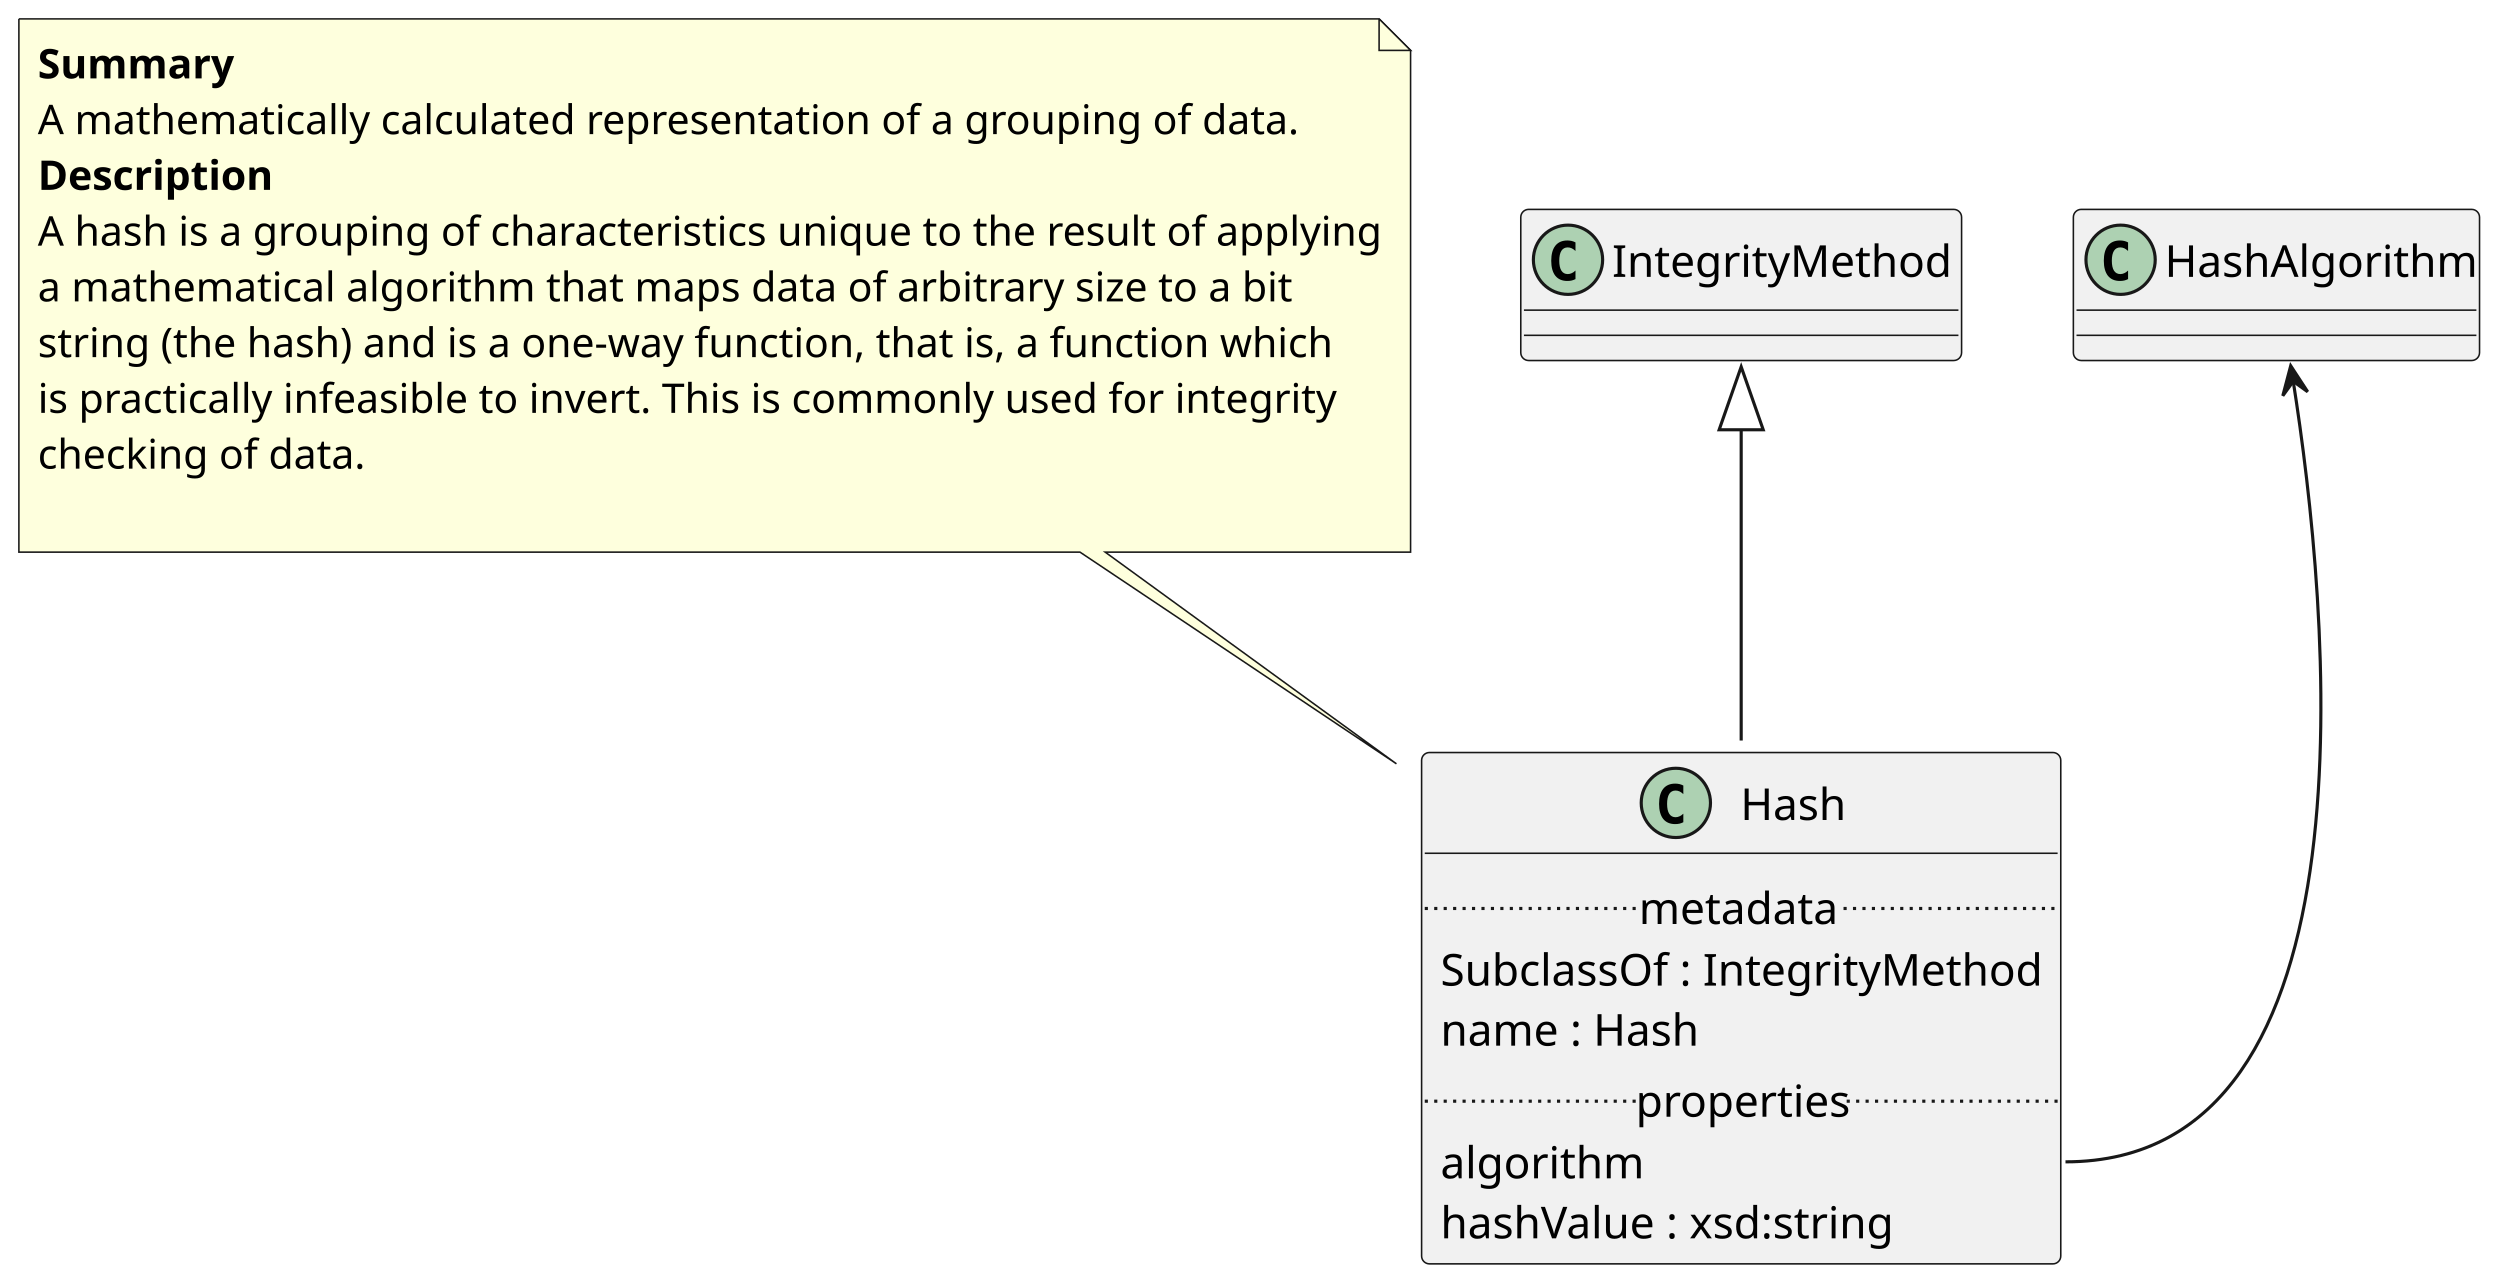
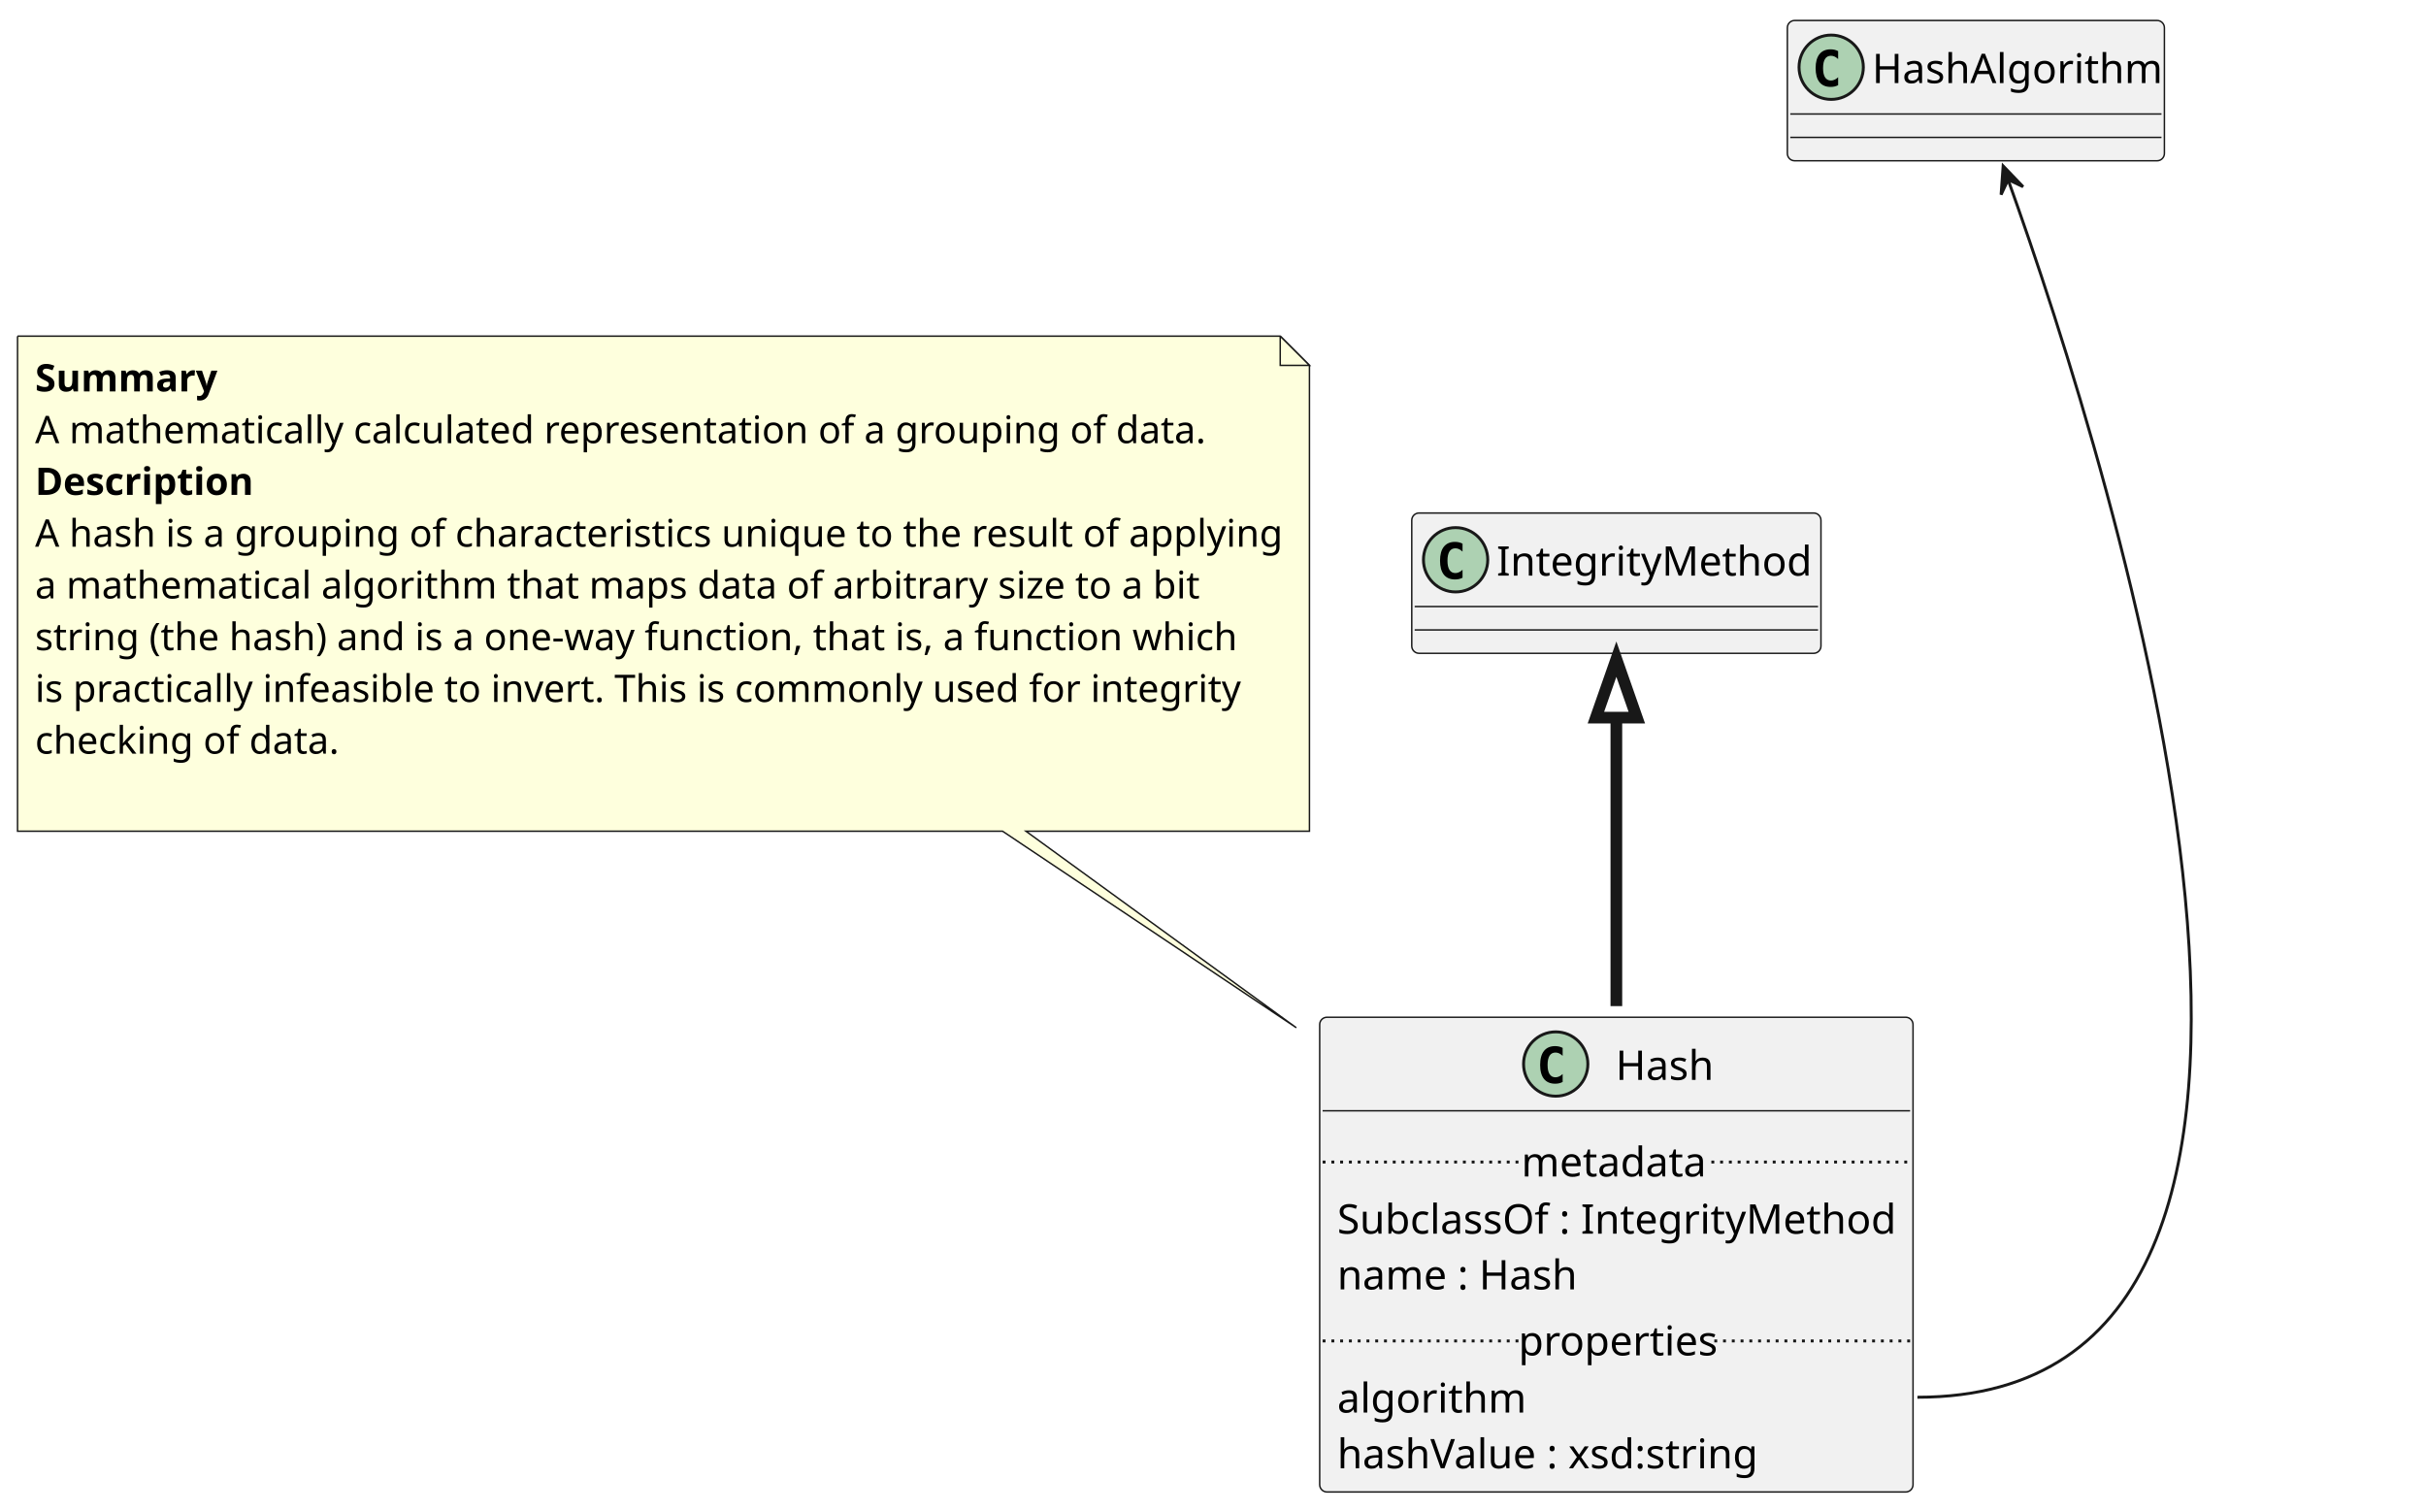
- <svg xmlns="http://www.w3.org/2000/svg" contentStyleType="text/css" height="408px" preserveAspectRatio="none" style="width:794px;height:408px;background:#FFFFFF;" version="1.1" viewBox="0 0 794 408" width="794px" zoomAndPan="magnify">
+ <svg xmlns="http://www.w3.org/2000/svg" contentStyleType="text/css" height="517px" preserveAspectRatio="none" style="width:830px;height:517px;background:#FFFFFF;" version="1.1" viewBox="0 0 830 517" width="830px" zoomAndPan="magnify">
  <defs />
  <g>
    <g id="elem_Hash">
-       <rect codeLine="1" fill="#F1F1F1" height="162.407" id="Hash" rx="2.5" ry="2.5" style="stroke:#181818;stroke-width:0.5;" width="203" x="451.5" y="239" />
-       <ellipse cx="532.25" cy="255" fill="#ADD1B2" rx="11" ry="11" style="stroke:#181818;stroke-width:1.0;" />
-       <path d="M532.047,261.734 Q529.562,261.734 528.234,260.094 Q526.922,258.422 526.922,255.312 Q526.922,252.188 528.234,250.531 Q529.562,248.875 532.047,248.875 Q532.766,248.875 533.422,249.031 Q534.062,249.188 534.625,249.484 L534.625,252.203 Q534.266,251.859 533.969,251.672 Q533.672,251.469 533.406,251.344 Q533.094,251.203 532.781,251.141 Q532.484,251.078 532.172,251.078 Q530.844,251.078 530.156,252.141 Q529.469,253.234 529.469,255.312 Q529.469,257.406 530.156,258.469 Q530.844,259.547 532.172,259.547 Q532.812,259.547 533.406,259.266 Q533.703,259.141 533.984,258.953 Q534.281,258.75 534.625,258.422 L534.625,261.141 Q534.047,261.438 533.406,261.594 Q532.766,261.734 532.047,261.734 Z " fill="#000000" />
-       <text fill="#000000" font-family="sans-serif" font-size="14" lengthAdjust="spacing" textLength="33" x="552.75" y="260.432">Hash</text>
-       <line style="stroke:#181818;stroke-width:0.5;" x1="452.5" x2="653.5" y1="271" y2="271" />
-       <text fill="#000000" font-family="sans-serif" font-size="14" lengthAdjust="spacing" textLength="191" x="457.5" y="313.034">SubclassOf : IntegrityMethod</text>
-       <text fill="#000000" font-family="sans-serif" font-size="14" lengthAdjust="spacing" textLength="81" x="457.5" y="332.102">name : Hash</text>
-       <line style="stroke:#181818;stroke-width:1.0;stroke-dasharray:1.0,2.0;" x1="452.5" x2="520.5" y1="288.534" y2="288.534" />
-       <text fill="#000000" font-family="sans-serif" font-size="14" lengthAdjust="spacing" textLength="65" x="520.5" y="293.466">metadata</text>
-       <line style="stroke:#181818;stroke-width:1.0;stroke-dasharray:1.0,2.0;" x1="585.5" x2="653.5" y1="288.534" y2="288.534" />
-       <text fill="#000000" font-family="sans-serif" font-size="14" lengthAdjust="spacing" textLength="63" x="457.5" y="374.238">algorithm</text>
-       <text fill="#000000" font-family="sans-serif" font-size="14" lengthAdjust="spacing" textLength="139" x="457.5" y="393.305">hashValue : xsd:string</text>
-       <line style="stroke:#181818;stroke-width:1.0;stroke-dasharray:1.0,2.0;" x1="452.5" x2="519.5" y1="349.738" y2="349.738" />
-       <text fill="#000000" font-family="sans-serif" font-size="14" lengthAdjust="spacing" textLength="67" x="519.5" y="354.67">properties</text>
-       <line style="stroke:#181818;stroke-width:1.0;stroke-dasharray:1.0,2.0;" x1="586.5" x2="653.5" y1="349.738" y2="349.738" />
+       <rect codeLine="1" fill="#F1F1F1" height="162.407" id="Hash" rx="2.5" ry="2.5" style="stroke:#181818;stroke-width:0.5;" width="203" x="451.5" y="348" />
+       <ellipse cx="532.25" cy="364" fill="#ADD1B2" rx="11" ry="11" style="stroke:#181818;stroke-width:1.0;" />
+       <path d="M532.047,370.734 Q529.562,370.734 528.234,369.094 Q526.922,367.422 526.922,364.312 Q526.922,361.188 528.234,359.531 Q529.562,357.875 532.047,357.875 Q532.766,357.875 533.422,358.031 Q534.062,358.188 534.625,358.484 L534.625,361.203 Q534.266,360.859 533.969,360.672 Q533.672,360.469 533.406,360.344 Q533.094,360.203 532.781,360.141 Q532.484,360.078 532.172,360.078 Q530.844,360.078 530.156,361.141 Q529.469,362.234 529.469,364.312 Q529.469,366.406 530.156,367.469 Q530.844,368.547 532.172,368.547 Q532.812,368.547 533.406,368.266 Q533.703,368.141 533.984,367.953 Q534.281,367.75 534.625,367.422 L534.625,370.141 Q534.047,370.438 533.406,370.594 Q532.766,370.734 532.047,370.734 Z " fill="#000000" />
+       <text fill="#000000" font-family="sans-serif" font-size="14" lengthAdjust="spacing" textLength="33" x="552.75" y="369.432">Hash</text>
+       <line style="stroke:#181818;stroke-width:0.5;" x1="452.5" x2="653.5" y1="380" y2="380" />
+       <text fill="#000000" font-family="sans-serif" font-size="14" lengthAdjust="spacing" textLength="191" x="457.5" y="422.034">SubclassOf : IntegrityMethod</text>
+       <text fill="#000000" font-family="sans-serif" font-size="14" lengthAdjust="spacing" textLength="81" x="457.5" y="441.102">name : Hash</text>
+       <line style="stroke:#181818;stroke-width:1.0;stroke-dasharray:1.0,2.0;" x1="452.5" x2="520.5" y1="397.534" y2="397.534" />
+       <text fill="#000000" font-family="sans-serif" font-size="14" lengthAdjust="spacing" textLength="65" x="520.5" y="402.466">metadata</text>
+       <line style="stroke:#181818;stroke-width:1.0;stroke-dasharray:1.0,2.0;" x1="585.5" x2="653.5" y1="397.534" y2="397.534" />
+       <text fill="#000000" font-family="sans-serif" font-size="14" lengthAdjust="spacing" textLength="63" x="457.5" y="483.238">algorithm</text>
+       <text fill="#000000" font-family="sans-serif" font-size="14" lengthAdjust="spacing" textLength="139" x="457.5" y="502.305">hashValue : xsd:string</text>
+       <line style="stroke:#181818;stroke-width:1.0;stroke-dasharray:1.0,2.0;" x1="452.5" x2="519.5" y1="458.738" y2="458.738" />
+       <text fill="#000000" font-family="sans-serif" font-size="14" lengthAdjust="spacing" textLength="67" x="519.5" y="463.67">properties</text>
+       <line style="stroke:#181818;stroke-width:1.0;stroke-dasharray:1.0,2.0;" x1="586.5" x2="653.5" y1="458.738" y2="458.738" />
    </g>
    <g id="elem_GMN3">
-       <path d="M6,6 L6,175.354 A0,0 0 0 0 6,175.354 L343,175.354 L443.51,242.59 L351,175.354 L448,175.354 A0,0 0 0 0 448,175.354 L448,16 L438,6 L6,6 A0,0 0 0 0 6,6 " fill="#FEFFDD" style="stroke:#181818;stroke-width:0.5;" />
-       <path d="M438,6 L438,16 L448,16 L438,6 " fill="#FEFFDD" style="stroke:#181818;stroke-width:0.5;" />
-       <text fill="#000000" font-family="sans-serif" font-size="13" font-weight="bold" lengthAdjust="spacing" textLength="62" x="12" y="24.897">Summary</text>
-       <text fill="#000000" font-family="sans-serif" font-size="13" lengthAdjust="spacing" textLength="390" x="12" y="42.603">A mathematically calculated representation of a grouping of data.</text>
-       <text fill="#000000" font-family="sans-serif" font-size="13" font-weight="bold" lengthAdjust="spacing" textLength="81" x="12" y="60.309">Description</text>
-       <text fill="#000000" font-family="sans-serif" font-size="13" lengthAdjust="spacing" textLength="421" x="12" y="78.015">A hash is a grouping of characteristics unique to the result of applying</text>
-       <text fill="#000000" font-family="sans-serif" font-size="13" lengthAdjust="spacing" textLength="381" x="12" y="95.721">a mathematical algorithm that maps data of arbitrary size to a bit</text>
-       <text fill="#000000" font-family="sans-serif" font-size="13" lengthAdjust="spacing" textLength="403" x="12" y="113.427">string (the hash) and is a one-way function, that is, a function which</text>
-       <text fill="#000000" font-family="sans-serif" font-size="13" lengthAdjust="spacing" textLength="407" x="12" y="131.133">is practically infeasible to invert. This is commonly used for integrity</text>
-       <text fill="#000000" font-family="sans-serif" font-size="13" lengthAdjust="spacing" textLength="102" x="12" y="148.839">checking of data.</text>
-       <text fill="#000000" font-family="sans-serif" font-size="13" lengthAdjust="spacing" textLength="3" x="12" y="166.545"> </text>
+       <path d="M6,115 L6,284.354 A0,0 0 0 0 6,284.354 L343,284.354 L443.51,351.59 L351,284.354 L448,284.354 A0,0 0 0 0 448,284.354 L448,125 L438,115 L6,115 A0,0 0 0 0 6,115 " fill="#FEFFDD" style="stroke:#181818;stroke-width:0.5;" />
+       <path d="M438,115 L438,125 L448,125 L438,115 " fill="#FEFFDD" style="stroke:#181818;stroke-width:0.5;" />
+       <text fill="#000000" font-family="sans-serif" font-size="13" font-weight="bold" lengthAdjust="spacing" textLength="62" x="12" y="133.897">Summary</text>
+       <text fill="#000000" font-family="sans-serif" font-size="13" lengthAdjust="spacing" textLength="390" x="12" y="151.603">A mathematically calculated representation of a grouping of data.</text>
+       <text fill="#000000" font-family="sans-serif" font-size="13" font-weight="bold" lengthAdjust="spacing" textLength="81" x="12" y="169.309">Description</text>
+       <text fill="#000000" font-family="sans-serif" font-size="13" lengthAdjust="spacing" textLength="421" x="12" y="187.015">A hash is a grouping of characteristics unique to the result of applying</text>
+       <text fill="#000000" font-family="sans-serif" font-size="13" lengthAdjust="spacing" textLength="381" x="12" y="204.721">a mathematical algorithm that maps data of arbitrary size to a bit</text>
+       <text fill="#000000" font-family="sans-serif" font-size="13" lengthAdjust="spacing" textLength="403" x="12" y="222.427">string (the hash) and is a one-way function, that is, a function which</text>
+       <text fill="#000000" font-family="sans-serif" font-size="13" lengthAdjust="spacing" textLength="407" x="12" y="240.133">is practically infeasible to invert. This is commonly used for integrity</text>
+       <text fill="#000000" font-family="sans-serif" font-size="13" lengthAdjust="spacing" textLength="102" x="12" y="257.839">checking of data.</text>
+       <text fill="#000000" font-family="sans-serif" font-size="13" lengthAdjust="spacing" textLength="3" x="12" y="275.545"> </text>
    </g>
    <g id="elem_IntegrityMethod">
-       <rect fill="#F1F1F1" height="48" id="IntegrityMethod" rx="2.5" ry="2.5" style="stroke:#181818;stroke-width:0.5;" width="140" x="483" y="66.5" />
-       <ellipse cx="498" cy="82.5" fill="#ADD1B2" rx="11" ry="11" style="stroke:#181818;stroke-width:1.0;" />
-       <path d="M497.797,89.234 Q495.312,89.234 493.984,87.594 Q492.672,85.922 492.672,82.812 Q492.672,79.688 493.984,78.031 Q495.312,76.375 497.797,76.375 Q498.516,76.375 499.172,76.531 Q499.812,76.688 500.375,76.984 L500.375,79.703 Q500.016,79.359 499.719,79.172 Q499.422,78.969 499.156,78.844 Q498.844,78.703 498.531,78.641 Q498.234,78.578 497.922,78.578 Q496.594,78.578 495.906,79.641 Q495.219,80.734 495.219,82.812 Q495.219,84.906 495.906,85.969 Q496.594,87.047 497.922,87.047 Q498.562,87.047 499.156,86.766 Q499.453,86.641 499.734,86.453 Q500.031,86.25 500.375,85.922 L500.375,88.641 Q499.797,88.938 499.156,89.094 Q498.516,89.234 497.797,89.234 Z " fill="#000000" />
-       <text fill="#000000" font-family="sans-serif" font-size="14" lengthAdjust="spacing" textLength="108" x="512" y="87.932">IntegrityMethod</text>
-       <line style="stroke:#181818;stroke-width:0.5;" x1="484" x2="622" y1="98.5" y2="98.5" />
-       <line style="stroke:#181818;stroke-width:0.5;" x1="484" x2="622" y1="106.5" y2="106.5" />
+       <rect fill="#F1F1F1" height="48" id="IntegrityMethod" rx="2.5" ry="2.5" style="stroke:#181818;stroke-width:0.5;" width="140" x="483" y="175.5" />
+       <ellipse cx="498" cy="191.5" fill="#ADD1B2" rx="11" ry="11" style="stroke:#181818;stroke-width:1.0;" />
+       <path d="M497.797,198.234 Q495.312,198.234 493.984,196.594 Q492.672,194.922 492.672,191.812 Q492.672,188.688 493.984,187.031 Q495.312,185.375 497.797,185.375 Q498.516,185.375 499.172,185.531 Q499.812,185.688 500.375,185.984 L500.375,188.703 Q500.016,188.359 499.719,188.172 Q499.422,187.969 499.156,187.844 Q498.844,187.703 498.531,187.641 Q498.234,187.578 497.922,187.578 Q496.594,187.578 495.906,188.641 Q495.219,189.734 495.219,191.812 Q495.219,193.906 495.906,194.969 Q496.594,196.047 497.922,196.047 Q498.562,196.047 499.156,195.766 Q499.453,195.641 499.734,195.453 Q500.031,195.25 500.375,194.922 L500.375,197.641 Q499.797,197.938 499.156,198.094 Q498.516,198.234 497.797,198.234 Z " fill="#000000" />
+       <text fill="#000000" font-family="sans-serif" font-size="14" lengthAdjust="spacing" textLength="108" x="512" y="196.932">IntegrityMethod</text>
+       <line style="stroke:#181818;stroke-width:0.5;" x1="484" x2="622" y1="207.5" y2="207.5" />
+       <line style="stroke:#181818;stroke-width:0.5;" x1="484" x2="622" y1="215.5" y2="215.5" />
    </g>
    <g id="elem_HashAlgorithm">
-       <rect fill="#F1F1F1" height="48" id="HashAlgorithm" rx="2.5" ry="2.5" style="stroke:#181818;stroke-width:0.5;" width="129" x="658.5" y="66.5" />
-       <ellipse cx="673.5" cy="82.5" fill="#ADD1B2" rx="11" ry="11" style="stroke:#181818;stroke-width:1.0;" />
-       <path d="M673.297,89.234 Q670.812,89.234 669.484,87.594 Q668.172,85.922 668.172,82.812 Q668.172,79.688 669.484,78.031 Q670.812,76.375 673.297,76.375 Q674.016,76.375 674.672,76.531 Q675.312,76.688 675.875,76.984 L675.875,79.703 Q675.516,79.359 675.219,79.172 Q674.922,78.969 674.656,78.844 Q674.344,78.703 674.031,78.641 Q673.734,78.578 673.422,78.578 Q672.094,78.578 671.406,79.641 Q670.719,80.734 670.719,82.812 Q670.719,84.906 671.406,85.969 Q672.094,87.047 673.422,87.047 Q674.062,87.047 674.656,86.766 Q674.953,86.641 675.234,86.453 Q675.531,86.25 675.875,85.922 L675.875,88.641 Q675.297,88.938 674.656,89.094 Q674.016,89.234 673.297,89.234 Z " fill="#000000" />
-       <text fill="#000000" font-family="sans-serif" font-size="14" lengthAdjust="spacing" textLength="97" x="687.5" y="87.932">HashAlgorithm</text>
-       <line style="stroke:#181818;stroke-width:0.5;" x1="659.5" x2="786.5" y1="98.5" y2="98.5" />
-       <line style="stroke:#181818;stroke-width:0.5;" x1="659.5" x2="786.5" y1="106.5" y2="106.5" />
+       <rect fill="#F1F1F1" height="48" id="HashAlgorithm" rx="2.5" ry="2.5" style="stroke:#181818;stroke-width:0.5;" width="129" x="611.5" y="7" />
+       <ellipse cx="626.5" cy="23" fill="#ADD1B2" rx="11" ry="11" style="stroke:#181818;stroke-width:1.0;" />
+       <path d="M626.297,29.734 Q623.812,29.734 622.484,28.094 Q621.172,26.422 621.172,23.312 Q621.172,20.188 622.484,18.531 Q623.812,16.875 626.297,16.875 Q627.016,16.875 627.672,17.031 Q628.312,17.188 628.875,17.484 L628.875,20.203 Q628.516,19.859 628.219,19.672 Q627.922,19.469 627.656,19.344 Q627.344,19.203 627.031,19.141 Q626.734,19.078 626.422,19.078 Q625.094,19.078 624.406,20.141 Q623.719,21.234 623.719,23.312 Q623.719,25.406 624.406,26.469 Q625.094,27.547 626.422,27.547 Q627.062,27.547 627.656,27.266 Q627.953,27.141 628.234,26.953 Q628.531,26.75 628.875,26.422 L628.875,29.141 Q628.297,29.438 627.656,29.594 Q627.016,29.734 626.297,29.734 Z " fill="#000000" />
+       <text fill="#000000" font-family="sans-serif" font-size="14" lengthAdjust="spacing" textLength="97" x="640.5" y="28.432">HashAlgorithm</text>
+       <line style="stroke:#181818;stroke-width:0.5;" x1="612.5" x2="739.5" y1="39" y2="39" />
+       <line style="stroke:#181818;stroke-width:0.5;" x1="612.5" x2="739.5" y1="47" y2="47" />
    </g>
    <g id="link_IntegrityMethod_Hash">
-       <path codeLine="20" d="M553,136.24 C553,164.41 553,201.67 553,235.19 " fill="none" id="IntegrityMethod-backto-Hash" style="stroke:#181818;stroke-width:1.0;" />
-       <polygon fill="none" points="546,136.5,553,116.5,560,136.5,546,136.5" style="stroke:#181818;stroke-width:1.0;" />
+       <path codeLine="20" d="M553,245.24 C553,273.41 553,310.67 553,344.19 " fill="none" id="IntegrityMethod-backto-Hash" style="stroke:#181818;stroke-width:4.0;" />
+       <polygon fill="none" points="546,245.5,553,225.5,560,245.5,546,245.5" style="stroke:#181818;stroke-width:4.0;" />
    </g>
    <g id="link_HashAlgorithm_Hash">
-       <path codeLine="21" d="M728.29,120.85 C739.56,192.21 757.27,369 656,369 " fill="none" id="HashAlgorithm-backto-Hash" style="stroke:#181818;stroke-width:1.0;" />
-       <polygon fill="#181818" points="727.53,116.18,725.019,125.704,728.329,121.116,732.917,124.425,727.53,116.18" style="stroke:#181818;stroke-width:1.0;" />
+       <path codeLine="21" d="M686.96,61.29 C722.58,160.55 823.4,478 656,478 " fill="none" id="HashAlgorithm-backto-Hash" style="stroke:#181818;stroke-width:1.0;" />
+       <polygon fill="#181818" points="685.33,56.77,684.63,66.594,687.031,61.472,692.153,63.873,685.33,56.77" style="stroke:#181818;stroke-width:1.0;" />
    </g>
  </g>
</svg>
